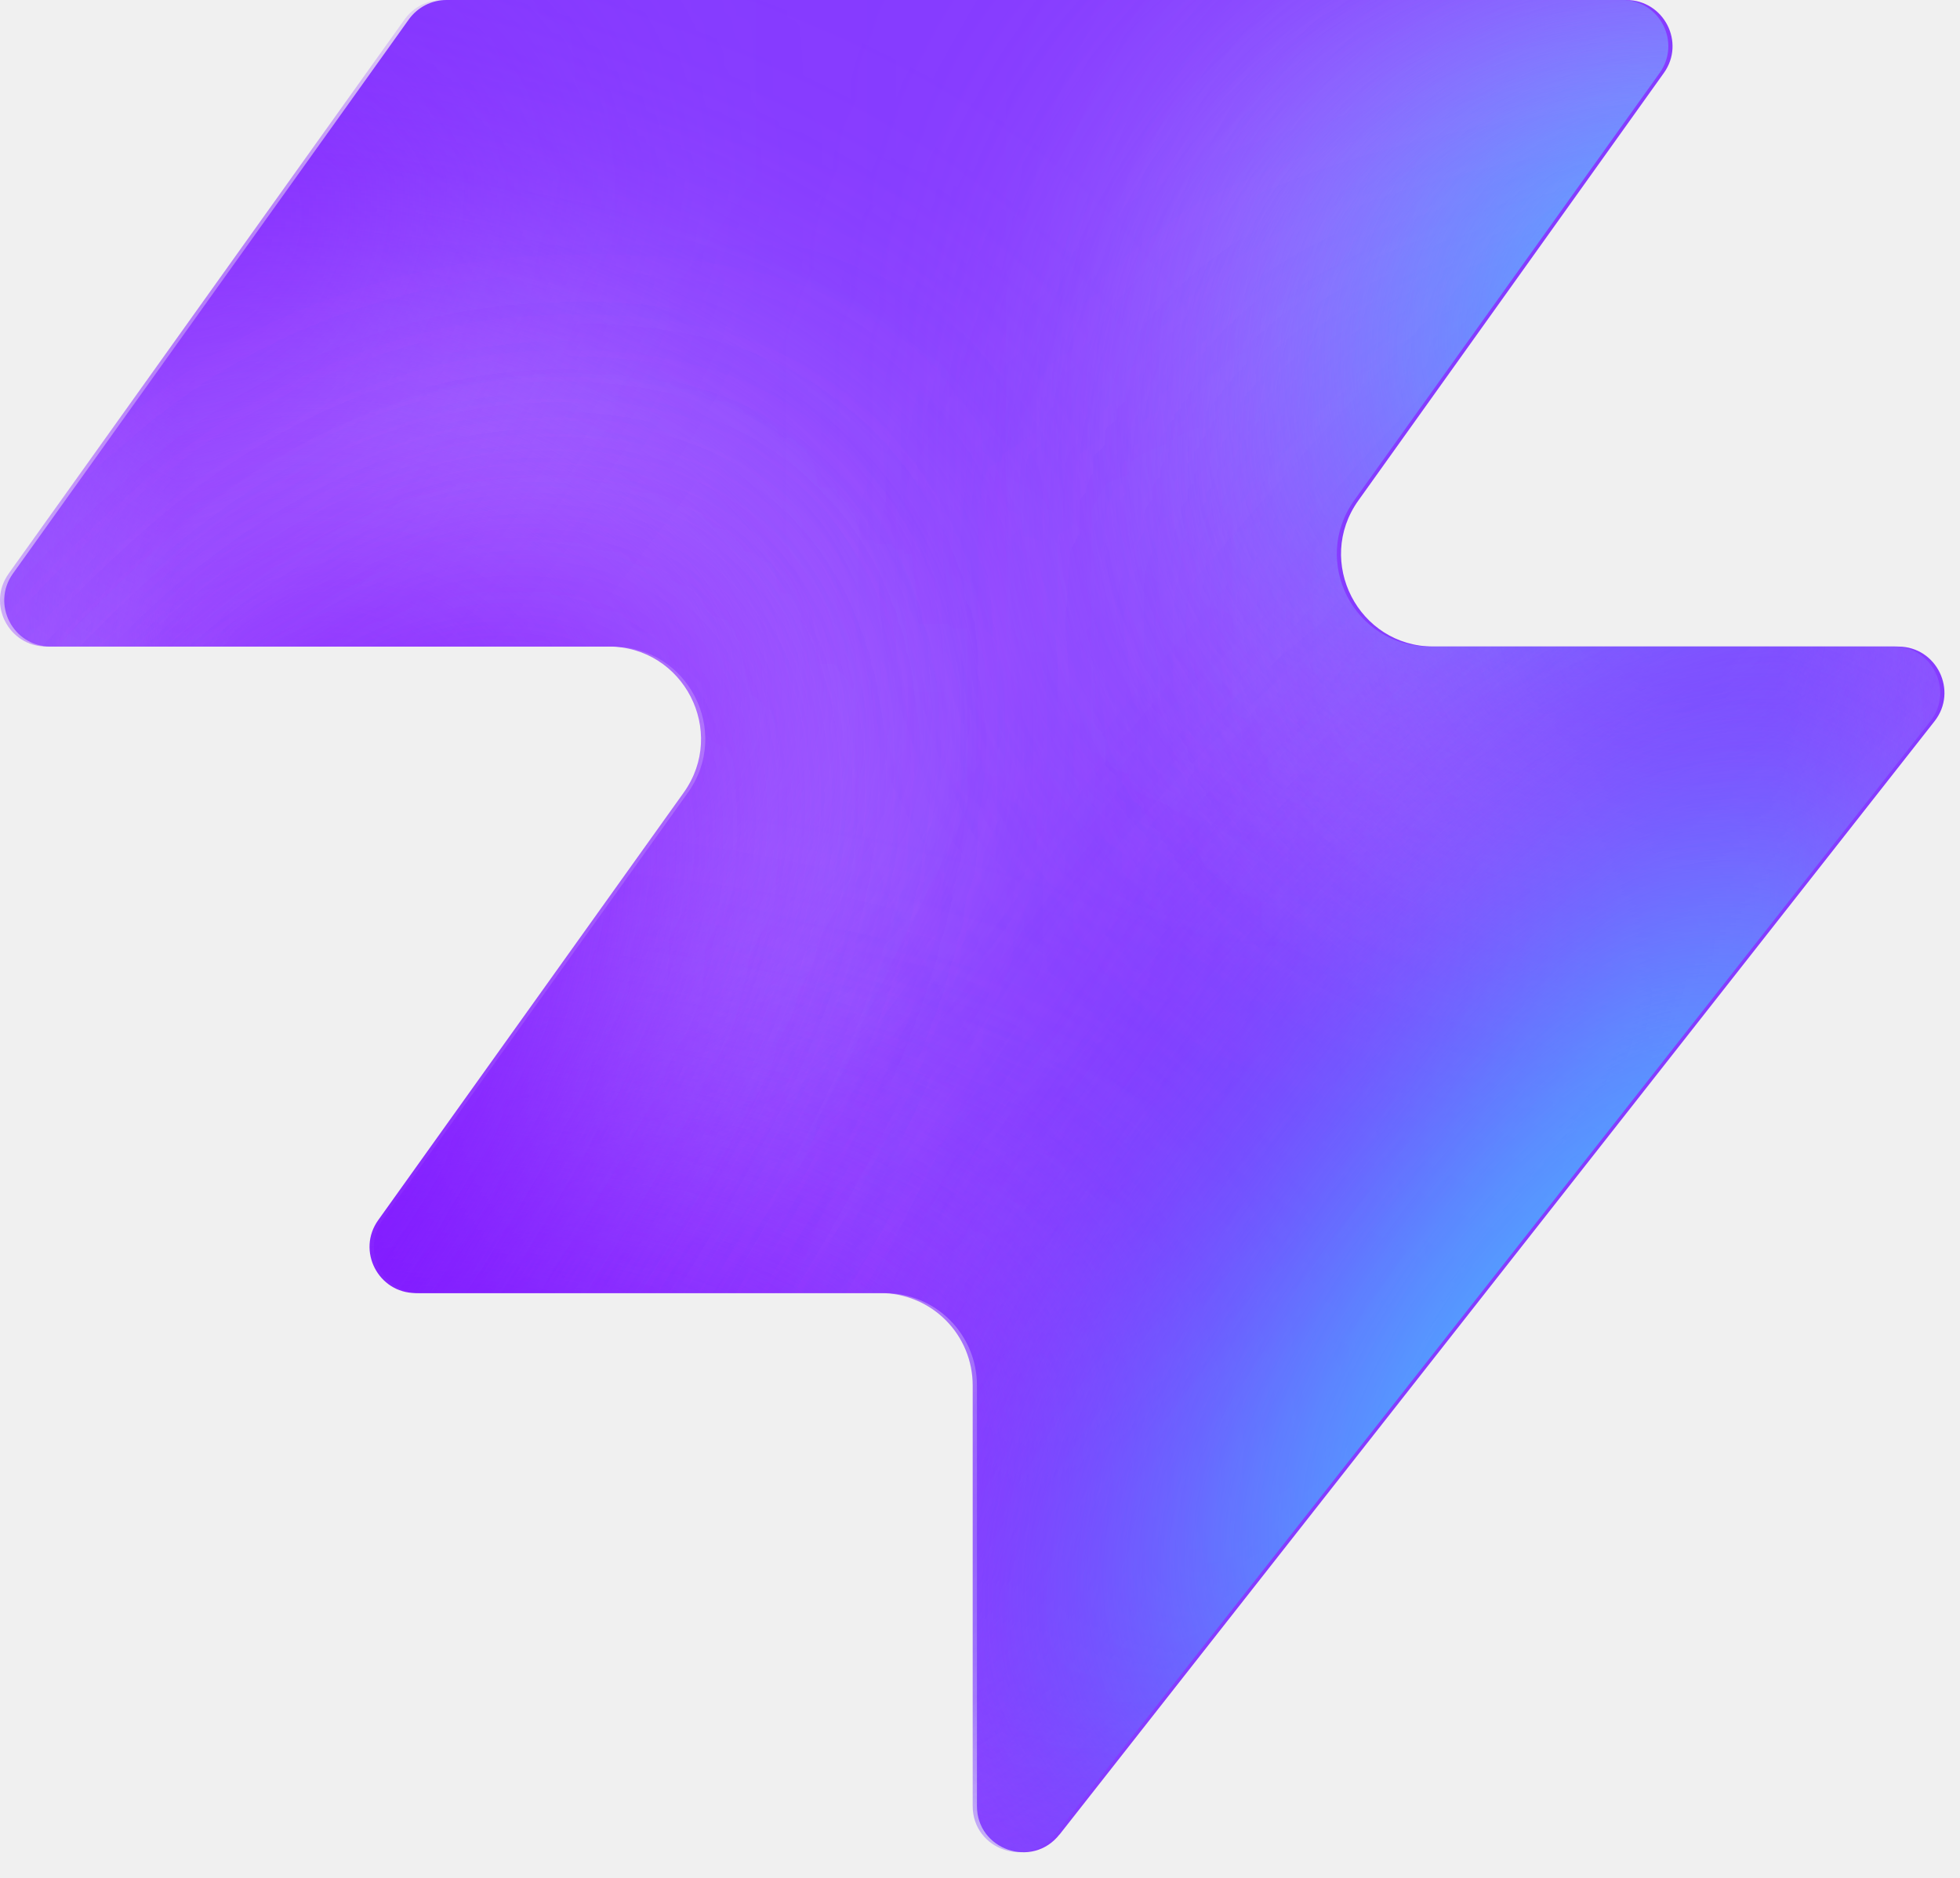
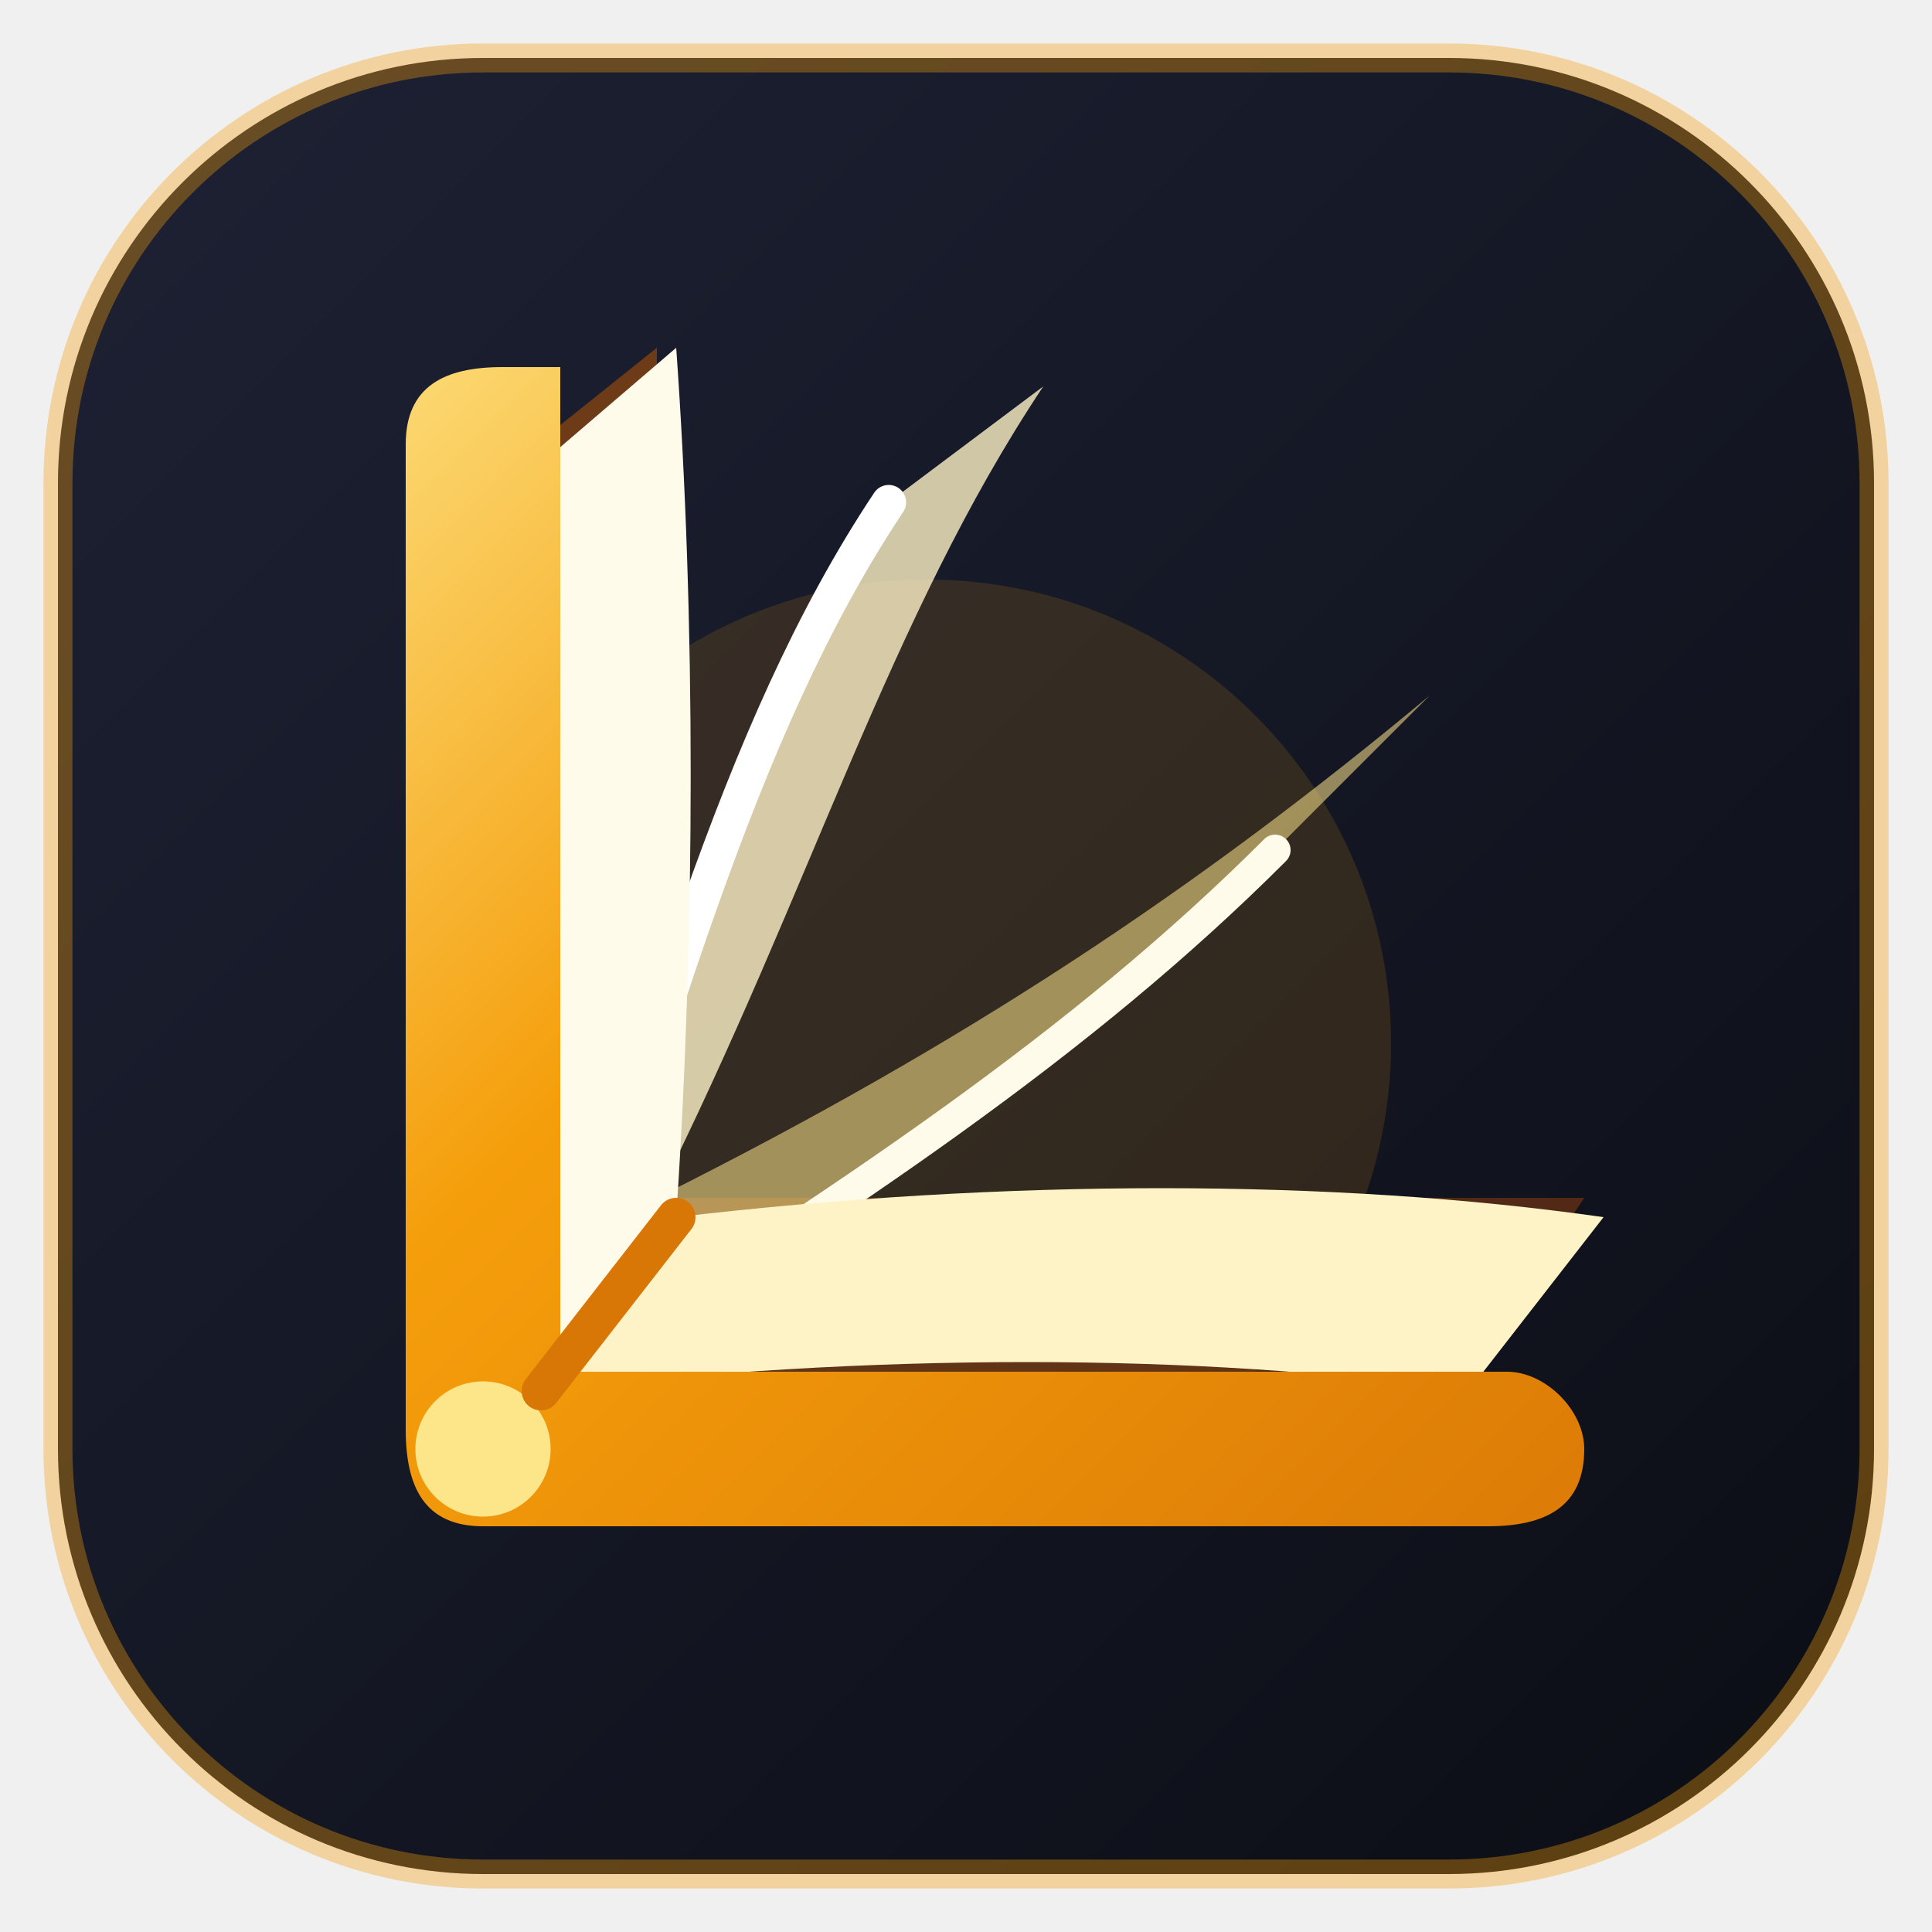
- <svg xmlns="http://www.w3.org/2000/svg" width="48" height="46" fill="none" viewBox="0 0 48 46">
-   <path fill="#863bff" d="M25.946 44.938c-.664.845-2.021.375-2.021-.698V33.937a2.26 2.26 0 0 0-2.262-2.262H10.287c-.92 0-1.456-1.04-.92-1.788l7.48-10.471c1.07-1.497 0-3.578-1.842-3.578H1.237c-.92 0-1.456-1.04-.92-1.788L10.013.474c.214-.297.556-.474.92-.474h28.894c.92 0 1.456 1.04.92 1.788l-7.48 10.471c-1.07 1.498 0 3.579 1.842 3.579h11.377c.943 0 1.473 1.088.89 1.83L25.947 44.94z" style="fill:#863bff;fill:color(display-p3 .525 .23 1);fill-opacity:1" />
-   <mask id="a" width="48" height="46" x="0" y="0" maskUnits="userSpaceOnUse" style="mask-type:alpha">
-     <path fill="#000" d="M25.842 44.938c-.664.844-2.021.375-2.021-.698V33.937a2.26 2.26 0 0 0-2.262-2.262H10.183c-.92 0-1.456-1.04-.92-1.788l7.48-10.471c1.07-1.498 0-3.579-1.842-3.579H1.133c-.92 0-1.456-1.04-.92-1.787L9.91.473c.214-.297.556-.474.92-.474h28.894c.92 0 1.456 1.04.92 1.788l-7.48 10.471c-1.07 1.498 0 3.578 1.842 3.578h11.377c.943 0 1.473 1.088.89 1.832L25.843 44.94z" style="fill:#000;fill-opacity:1" />
-   </mask>
-   <g mask="url(#a)">
-     <g filter="url(#b)">
-       <ellipse cx="5.508" cy="14.704" fill="#ede6ff" rx="5.508" ry="14.704" style="fill:#ede6ff;fill:color(display-p3 .927 .903 1);fill-opacity:1" transform="matrix(.00324 1 1 -.00324 -4.47 31.516)" />
-     </g>
-     <g filter="url(#c)">
-       <ellipse cx="10.399" cy="29.851" fill="#ede6ff" rx="10.399" ry="29.851" style="fill:#ede6ff;fill:color(display-p3 .927 .903 1);fill-opacity:1" transform="matrix(.00324 1 1 -.00324 -39.328 7.883)" />
-     </g>
-     <g filter="url(#d)">
-       <ellipse cx="5.508" cy="30.487" fill="#7e14ff" rx="5.508" ry="30.487" style="fill:#7e14ff;fill:color(display-p3 .492 .077 1);fill-opacity:1" transform="rotate(89.814 -25.913 -14.639)scale(1 -1)" />
-     </g>
-     <g filter="url(#e)">
-       <ellipse cx="5.508" cy="30.599" fill="#7e14ff" rx="5.508" ry="30.599" style="fill:#7e14ff;fill:color(display-p3 .492 .077 1);fill-opacity:1" transform="rotate(89.814 -32.644 -3.334)scale(1 -1)" />
-     </g>
-     <g filter="url(#f)">
-       <ellipse cx="5.508" cy="30.599" fill="#7e14ff" rx="5.508" ry="30.599" style="fill:#7e14ff;fill:color(display-p3 .492 .077 1);fill-opacity:1" transform="matrix(.00324 1 1 -.00324 -34.34 30.47)" />
-     </g>
-     <g filter="url(#g)">
-       <ellipse cx="14.072" cy="22.078" fill="#ede6ff" rx="14.072" ry="22.078" style="fill:#ede6ff;fill:color(display-p3 .927 .903 1);fill-opacity:1" transform="rotate(93.35 24.506 48.493)scale(-1 1)" />
-     </g>
-     <g filter="url(#h)">
-       <ellipse cx="3.47" cy="21.501" fill="#7e14ff" rx="3.47" ry="21.501" style="fill:#7e14ff;fill:color(display-p3 .492 .077 1);fill-opacity:1" transform="rotate(89.009 28.708 47.59)scale(-1 1)" />
-     </g>
-     <g filter="url(#i)">
-       <ellipse cx="3.47" cy="21.501" fill="#7e14ff" rx="3.47" ry="21.501" style="fill:#7e14ff;fill:color(display-p3 .492 .077 1);fill-opacity:1" transform="rotate(89.009 28.708 47.59)scale(-1 1)" />
-     </g>
-     <g filter="url(#j)">
-       <ellipse cx=".387" cy="8.972" fill="#7e14ff" rx="4.407" ry="29.108" style="fill:#7e14ff;fill:color(display-p3 .492 .077 1);fill-opacity:1" transform="rotate(39.51 .387 8.972)" />
-     </g>
-     <g filter="url(#k)">
-       <ellipse cx="47.523" cy="-6.092" fill="#7e14ff" rx="4.407" ry="29.108" style="fill:#7e14ff;fill:color(display-p3 .492 .077 1);fill-opacity:1" transform="rotate(37.892 47.523 -6.092)" />
-     </g>
-     <g filter="url(#l)">
-       <ellipse cx="41.412" cy="6.333" fill="#47bfff" rx="5.971" ry="9.665" style="fill:#47bfff;fill:color(display-p3 .28 .748 1);fill-opacity:1" transform="rotate(37.892 41.412 6.333)" />
-     </g>
-     <g filter="url(#m)">
-       <ellipse cx="-1.879" cy="38.332" fill="#7e14ff" rx="4.407" ry="29.108" style="fill:#7e14ff;fill:color(display-p3 .492 .077 1);fill-opacity:1" transform="rotate(37.892 -1.88 38.332)" />
-     </g>
-     <g filter="url(#n)">
-       <ellipse cx="-1.879" cy="38.332" fill="#7e14ff" rx="4.407" ry="29.108" style="fill:#7e14ff;fill:color(display-p3 .492 .077 1);fill-opacity:1" transform="rotate(37.892 -1.88 38.332)" />
-     </g>
-     <g filter="url(#o)">
-       <ellipse cx="35.651" cy="29.907" fill="#7e14ff" rx="4.407" ry="29.108" style="fill:#7e14ff;fill:color(display-p3 .492 .077 1);fill-opacity:1" transform="rotate(37.892 35.651 29.907)" />
-     </g>
-     <g filter="url(#p)">
-       <ellipse cx="38.418" cy="32.4" fill="#47bfff" rx="5.971" ry="15.297" style="fill:#47bfff;fill:color(display-p3 .28 .748 1);fill-opacity:1" transform="rotate(37.892 38.418 32.4)" />
-     </g>
-   </g>
+ <svg xmlns="http://www.w3.org/2000/svg" width="512" height="512" viewBox="0 0 100 100" fill="none">
  <defs>
-     <filter id="b" width="60.045" height="41.654" x="-19.77" y="16.149" color-interpolation-filters="sRGB" filterUnits="userSpaceOnUse">
-       <feFlood flood-opacity="0" result="BackgroundImageFix" />
-       <feBlend in="SourceGraphic" in2="BackgroundImageFix" result="shape" />
-       <feGaussianBlur result="effect1_foregroundBlur_2002_17158" stdDeviation="7.659" />
-     </filter>
-     <filter id="c" width="90.34" height="51.437" x="-54.613" y="-7.533" color-interpolation-filters="sRGB" filterUnits="userSpaceOnUse">
-       <feFlood flood-opacity="0" result="BackgroundImageFix" />
-       <feBlend in="SourceGraphic" in2="BackgroundImageFix" result="shape" />
-       <feGaussianBlur result="effect1_foregroundBlur_2002_17158" stdDeviation="7.659" />
-     </filter>
-     <filter id="d" width="79.355" height="29.4" x="-49.64" y="2.03" color-interpolation-filters="sRGB" filterUnits="userSpaceOnUse">
-       <feFlood flood-opacity="0" result="BackgroundImageFix" />
-       <feBlend in="SourceGraphic" in2="BackgroundImageFix" result="shape" />
-       <feGaussianBlur result="effect1_foregroundBlur_2002_17158" stdDeviation="4.596" />
-     </filter>
-     <filter id="e" width="79.579" height="29.4" x="-45.045" y="20.029" color-interpolation-filters="sRGB" filterUnits="userSpaceOnUse">
-       <feFlood flood-opacity="0" result="BackgroundImageFix" />
-       <feBlend in="SourceGraphic" in2="BackgroundImageFix" result="shape" />
-       <feGaussianBlur result="effect1_foregroundBlur_2002_17158" stdDeviation="4.596" />
-     </filter>
-     <filter id="f" width="79.579" height="29.4" x="-43.513" y="21.178" color-interpolation-filters="sRGB" filterUnits="userSpaceOnUse">
-       <feFlood flood-opacity="0" result="BackgroundImageFix" />
-       <feBlend in="SourceGraphic" in2="BackgroundImageFix" result="shape" />
-       <feGaussianBlur result="effect1_foregroundBlur_2002_17158" stdDeviation="4.596" />
-     </filter>
-     <filter id="g" width="74.749" height="58.852" x="15.756" y="-17.901" color-interpolation-filters="sRGB" filterUnits="userSpaceOnUse">
-       <feFlood flood-opacity="0" result="BackgroundImageFix" />
-       <feBlend in="SourceGraphic" in2="BackgroundImageFix" result="shape" />
-       <feGaussianBlur result="effect1_foregroundBlur_2002_17158" stdDeviation="7.659" />
-     </filter>
-     <filter id="h" width="61.377" height="25.362" x="23.548" y="2.284" color-interpolation-filters="sRGB" filterUnits="userSpaceOnUse">
-       <feFlood flood-opacity="0" result="BackgroundImageFix" />
-       <feBlend in="SourceGraphic" in2="BackgroundImageFix" result="shape" />
-       <feGaussianBlur result="effect1_foregroundBlur_2002_17158" stdDeviation="4.596" />
-     </filter>
-     <filter id="i" width="61.377" height="25.362" x="23.548" y="2.284" color-interpolation-filters="sRGB" filterUnits="userSpaceOnUse">
-       <feFlood flood-opacity="0" result="BackgroundImageFix" />
-       <feBlend in="SourceGraphic" in2="BackgroundImageFix" result="shape" />
-       <feGaussianBlur result="effect1_foregroundBlur_2002_17158" stdDeviation="4.596" />
-     </filter>
-     <filter id="j" width="56.045" height="63.649" x="-27.636" y="-22.853" color-interpolation-filters="sRGB" filterUnits="userSpaceOnUse">
-       <feFlood flood-opacity="0" result="BackgroundImageFix" />
-       <feBlend in="SourceGraphic" in2="BackgroundImageFix" result="shape" />
-       <feGaussianBlur result="effect1_foregroundBlur_2002_17158" stdDeviation="4.596" />
-     </filter>
-     <filter id="k" width="54.814" height="64.646" x="20.116" y="-38.415" color-interpolation-filters="sRGB" filterUnits="userSpaceOnUse">
-       <feFlood flood-opacity="0" result="BackgroundImageFix" />
-       <feBlend in="SourceGraphic" in2="BackgroundImageFix" result="shape" />
-       <feGaussianBlur result="effect1_foregroundBlur_2002_17158" stdDeviation="4.596" />
-     </filter>
-     <filter id="l" width="33.541" height="35.313" x="24.641" y="-11.323" color-interpolation-filters="sRGB" filterUnits="userSpaceOnUse">
-       <feFlood flood-opacity="0" result="BackgroundImageFix" />
-       <feBlend in="SourceGraphic" in2="BackgroundImageFix" result="shape" />
-       <feGaussianBlur result="effect1_foregroundBlur_2002_17158" stdDeviation="4.596" />
-     </filter>
-     <filter id="m" width="54.814" height="64.646" x="-29.286" y="6.009" color-interpolation-filters="sRGB" filterUnits="userSpaceOnUse">
-       <feFlood flood-opacity="0" result="BackgroundImageFix" />
-       <feBlend in="SourceGraphic" in2="BackgroundImageFix" result="shape" />
-       <feGaussianBlur result="effect1_foregroundBlur_2002_17158" stdDeviation="4.596" />
-     </filter>
-     <filter id="n" width="54.814" height="64.646" x="-29.286" y="6.009" color-interpolation-filters="sRGB" filterUnits="userSpaceOnUse">
-       <feFlood flood-opacity="0" result="BackgroundImageFix" />
-       <feBlend in="SourceGraphic" in2="BackgroundImageFix" result="shape" />
-       <feGaussianBlur result="effect1_foregroundBlur_2002_17158" stdDeviation="4.596" />
-     </filter>
-     <filter id="o" width="54.814" height="64.646" x="8.244" y="-2.416" color-interpolation-filters="sRGB" filterUnits="userSpaceOnUse">
-       <feFlood flood-opacity="0" result="BackgroundImageFix" />
-       <feBlend in="SourceGraphic" in2="BackgroundImageFix" result="shape" />
-       <feGaussianBlur result="effect1_foregroundBlur_2002_17158" stdDeviation="4.596" />
-     </filter>
-     <filter id="p" width="39.409" height="43.623" x="18.713" y="10.588" color-interpolation-filters="sRGB" filterUnits="userSpaceOnUse">
-       <feFlood flood-opacity="0" result="BackgroundImageFix" />
-       <feBlend in="SourceGraphic" in2="BackgroundImageFix" result="shape" />
-       <feGaussianBlur result="effect1_foregroundBlur_2002_17158" stdDeviation="4.596" />
-     </filter>
+     <linearGradient id="gold-grad" x1="15" y1="15" x2="85" y2="85" gradientUnits="userSpaceOnUse">
+       <stop offset="0%" stop-color="#FDE68A" />
+       <stop offset="40%" stop-color="#F59E0B" />
+       <stop offset="100%" stop-color="#D97706" />
+     </linearGradient>
+     <linearGradient id="bg-grad" x1="0" y1="0" x2="100" y2="100" gradientUnits="userSpaceOnUse">
+       <stop offset="0%" stop-color="#1E2235" />
+       <stop offset="100%" stop-color="#0B0D14" />
+     </linearGradient>
  </defs>
+   <rect x="3" y="3" width="94" height="94" rx="22" fill="url(#bg-grad)" stroke="#F59E0B" stroke-width="1.5" stroke-opacity="0.35" />
+   <circle cx="48" cy="54" r="24" fill="#F59E0B" opacity="0.14" />
+   <path d="M 24 74 L 34 62 L 34 18 L 24 26 Z" fill="#B45309" opacity="0.55" />
+   <path d="M 24 74 L 34 62 L 82 62 L 74 74 Z" fill="#92400E" opacity="0.5" />
+   <path d="M 28 72 C 44 62, 56 54, 66 44 L 74 36 C 62 46, 50 54, 34 62 Z" fill="#FDE68A" opacity="0.55" />
+   <path d="M 28 72 C 44 62, 56 54, 66 44" stroke="#FFFBEB" stroke-width="1.6" stroke-linecap="round" fill="none" />
+   <path d="M 28 72 C 34 54, 38 38, 46 26 L 54 20 C 46 32, 42 46, 34 62 Z" fill="#FEF3C7" opacity="0.8" />
+   <path d="M 28 72 C 34 54, 38 38, 46 26" stroke="#FFFFFF" stroke-width="1.8" stroke-linecap="round" fill="none" />
+   <path d="M 28 72 C 29 55, 29 38, 28 24 L 35 18 C 36 32, 36 48, 35 63 Z" fill="#FFFBEB" />
+   <path d="M 28 72 C 45 70, 62 70, 76 72 L 83 63 C 69 61, 52 61, 35 63 Z" fill="#FEF3C7" />
+   <path d="M 21 23 C 21 20, 23 19, 26 19 L 29 19 L 29 71 L 78 71 C 80 71, 82 73, 82 75 C 82 78, 80 79, 77 79 L 25 79 C 22 79, 21 77, 21 74 Z" fill="url(#gold-grad)" />
+   <circle cx="25" cy="75" r="3.5" fill="#FDE68A" />
+   <path d="M 28 72 L 35 63" stroke="#D97706" stroke-width="2" stroke-linecap="round" />
</svg>
